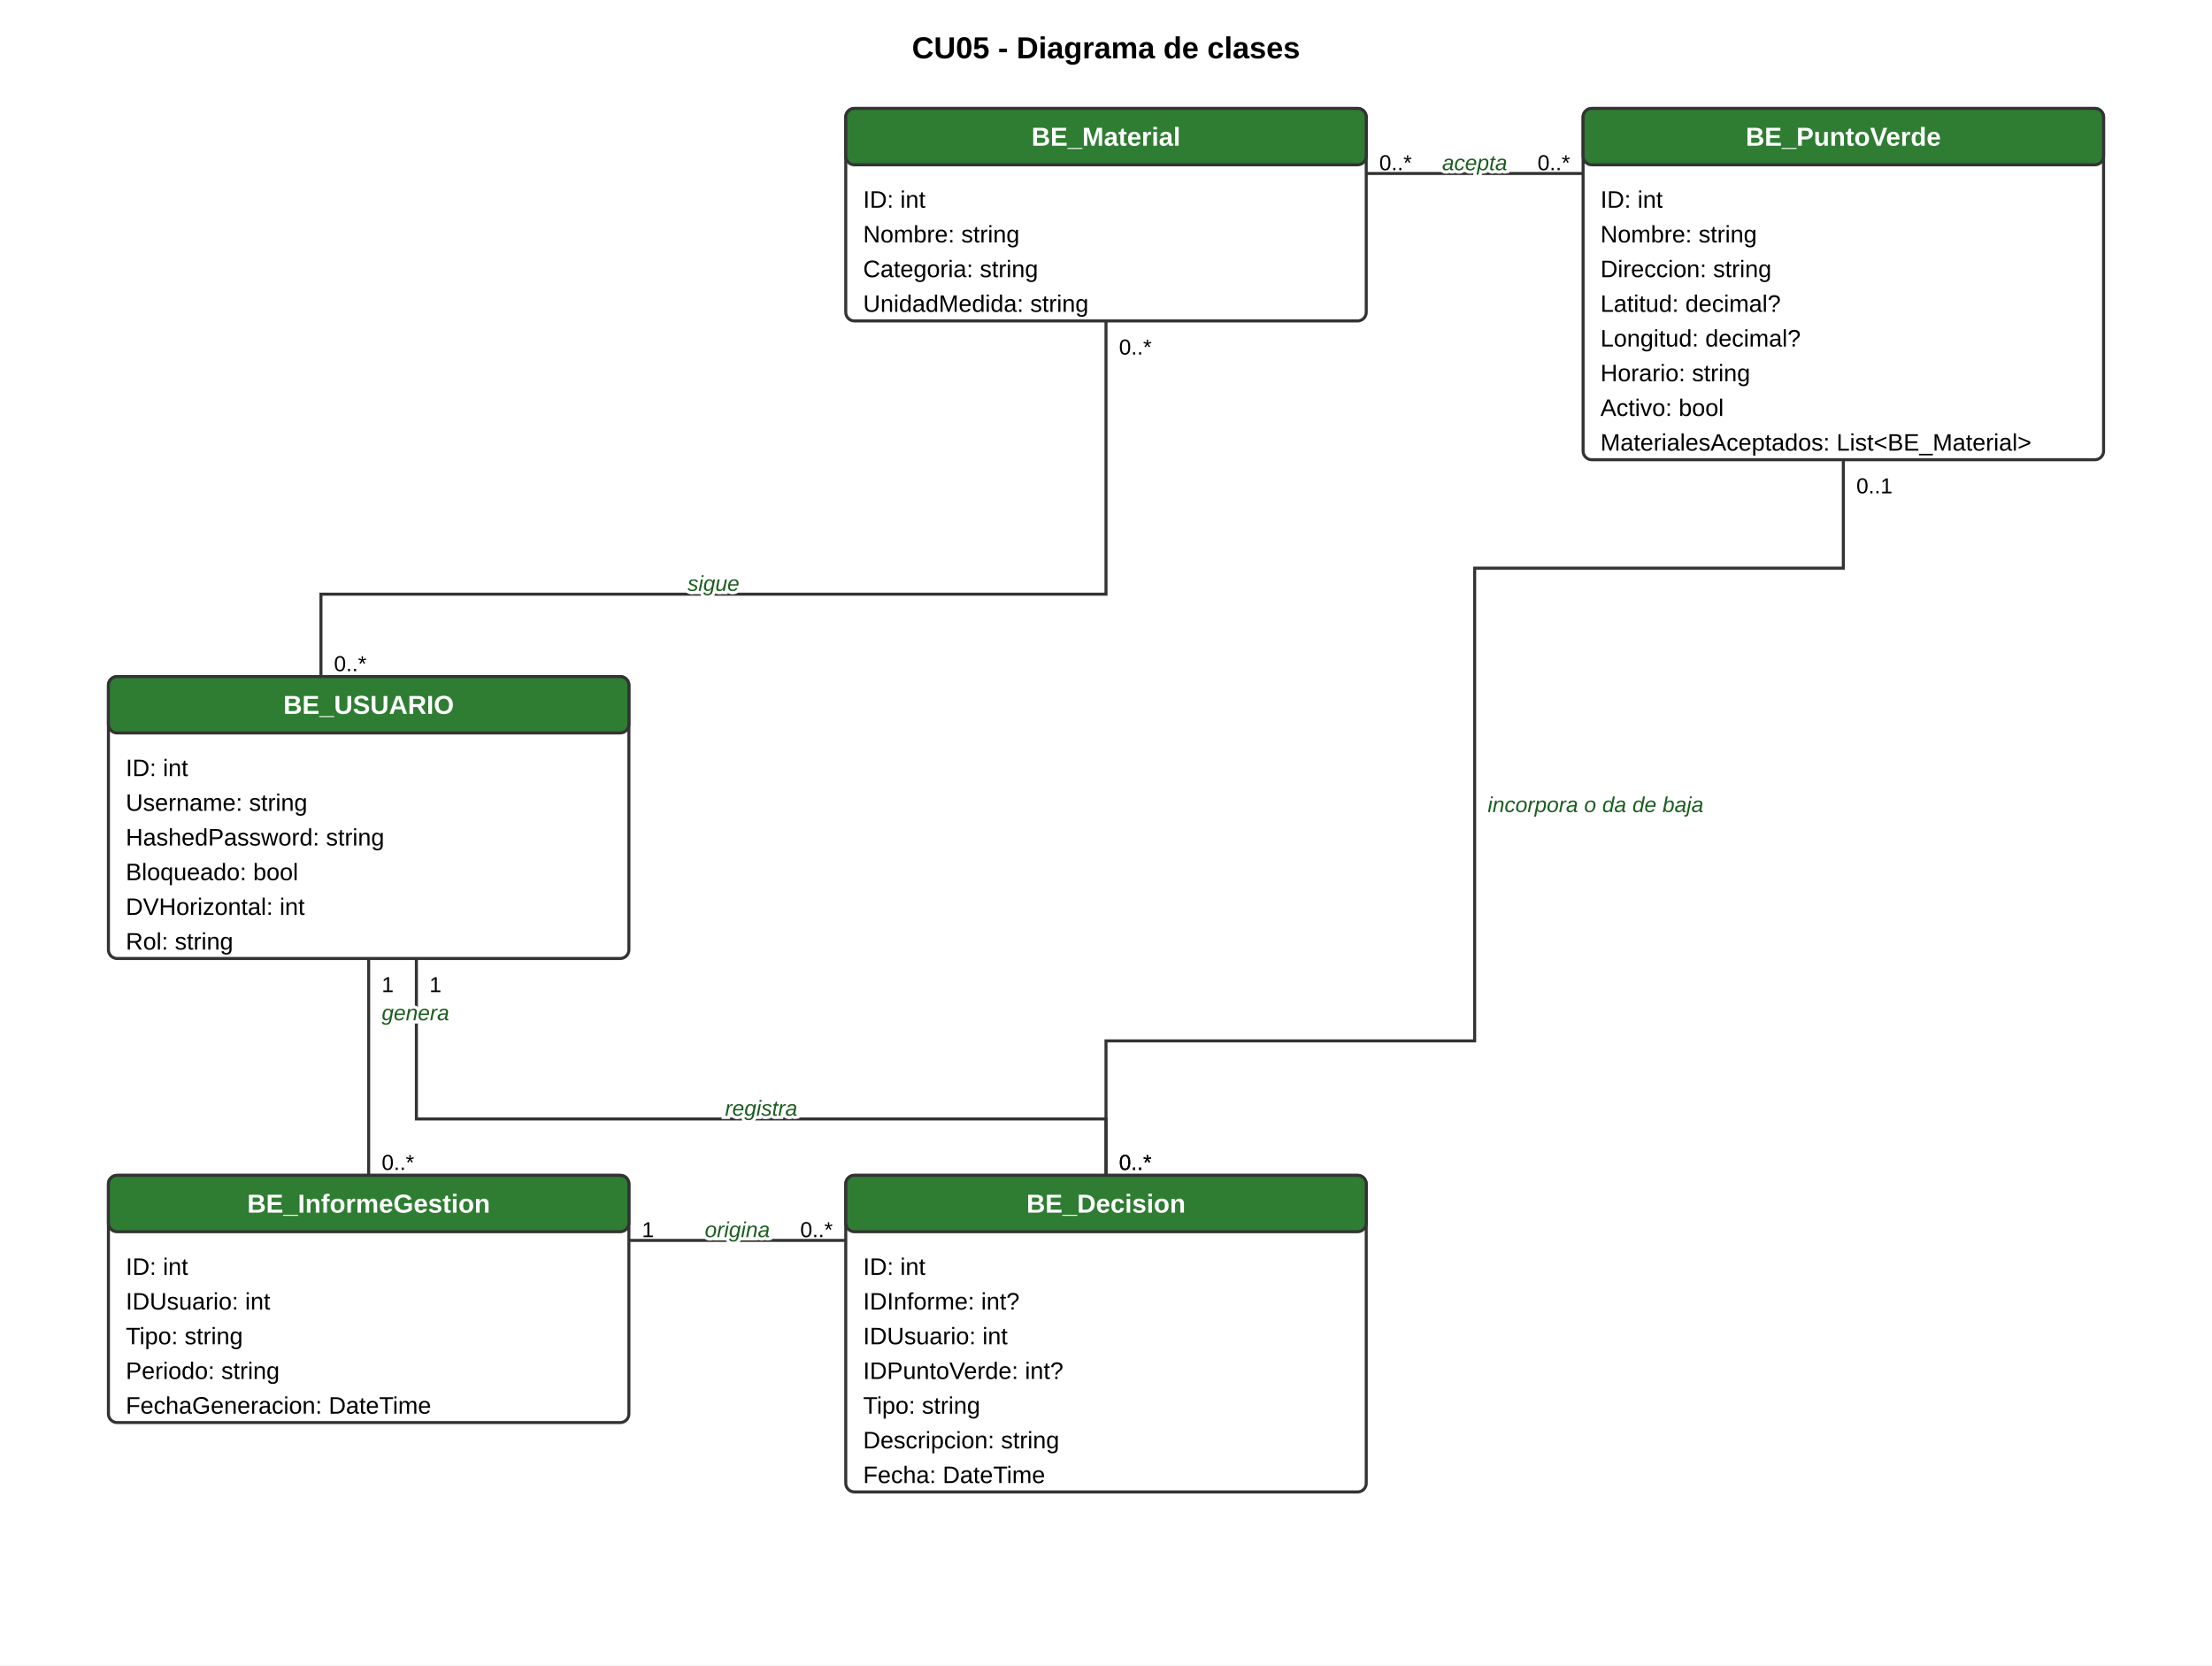
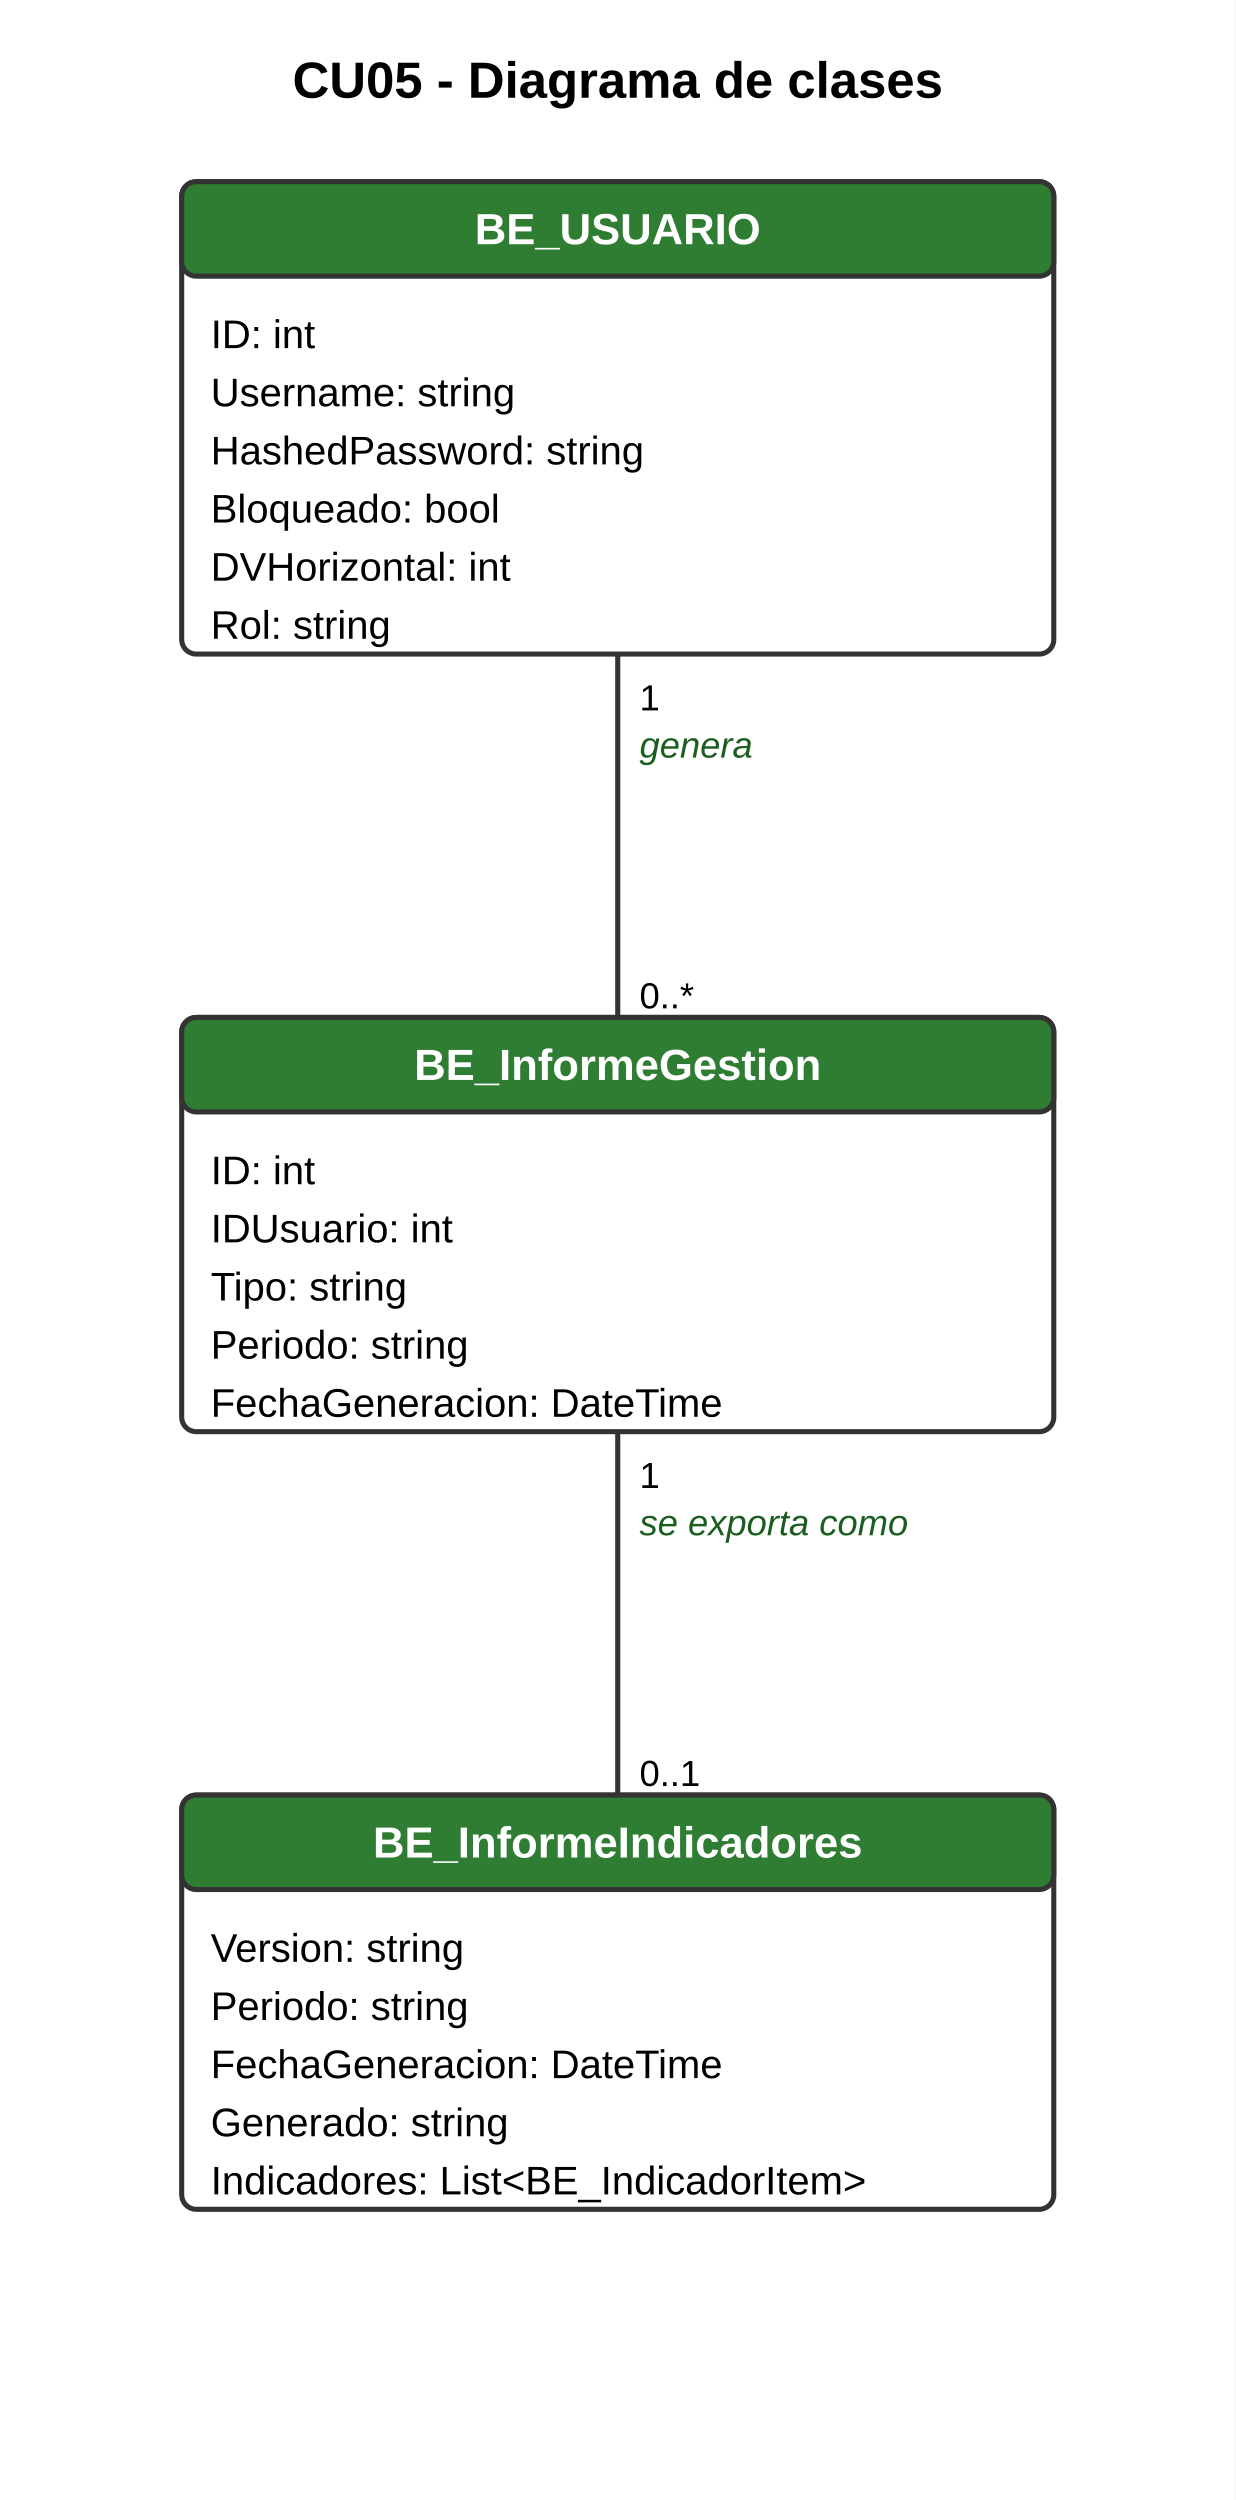
- <svg xmlns="http://www.w3.org/2000/svg" width="1020" height="768" viewBox="0 0 1020 768">
+ <svg xmlns="http://www.w3.org/2000/svg" width="340" height="688" viewBox="0 0 340 688">
  <defs>
    <marker id="ah" markerWidth="10" markerHeight="8" refX="9" refY="4" orient="auto">
      <path d="M0,0 L10,4 L0,8 z" fill="#333333" />
    </marker>
  </defs>
-   <rect width="1020" height="768" fill="#ffffff" />
-   <text x="510.0" y="26.9" text-anchor="middle" font-size="14" font-weight="bold" fill="#000000" font-family="Arial, Helvetica, sans-serif">CU05 - Diagrama de clases</text>
-   <polyline points="730.0,80.0 630.0,80.0" fill="none" stroke="#333333" stroke-width="1.4" />
-   <polyline points="170.0,442.0 170.0,492.0 170.0,492.0 170.0,542.0" fill="none" stroke="#333333" stroke-width="1.4" />
-   <polyline points="290.0,572.0 390.0,572.0" fill="none" stroke="#333333" stroke-width="1.4" />
-   <polyline points="510.0,542.0 510.0,480.0 680.0,480.0 680.0,262.0 850.0,262.0 850.0,212.0" fill="none" stroke="#333333" stroke-width="1.4" />
-   <polyline points="192.0,442.0 192.0,516.0 510.0,516.0 510.0,542.0" fill="none" stroke="#333333" stroke-width="1.4" />
-   <polyline points="148.0,312.0 148.0,274.0 510.0,274.0 510.0,148.0" fill="none" stroke="#333333" stroke-width="1.4" />
-   <rect x="50.0" y="312.0" width="240.0" height="130.0" rx="4" fill="#ffffff" stroke="#333333" stroke-width="1.4" />
-   <rect x="50.0" y="312.0" width="240.0" height="26.0" rx="4" fill="#2e7d32" stroke="#333333" stroke-width="1.4" />
-   <text x="170.0" y="329.2" text-anchor="middle" font-size="12" font-weight="bold" fill="#ffffff" font-family="Arial, Helvetica, sans-serif">BE_USUARIO</text>
-   <text x="58.0" y="357.9" text-anchor="start" font-size="11" font-weight="normal" fill="#000000" font-family="Arial, Helvetica, sans-serif">ID: int</text>
-   <text x="58.0" y="373.9" text-anchor="start" font-size="11" font-weight="normal" fill="#000000" font-family="Arial, Helvetica, sans-serif">Username: string</text>
-   <text x="58.0" y="389.9" text-anchor="start" font-size="11" font-weight="normal" fill="#000000" font-family="Arial, Helvetica, sans-serif">HashedPassword: string</text>
-   <text x="58.0" y="405.9" text-anchor="start" font-size="11" font-weight="normal" fill="#000000" font-family="Arial, Helvetica, sans-serif">Bloqueado: bool</text>
-   <text x="58.0" y="421.9" text-anchor="start" font-size="11" font-weight="normal" fill="#000000" font-family="Arial, Helvetica, sans-serif">DVHorizontal: int</text>
-   <text x="58.0" y="437.9" text-anchor="start" font-size="11" font-weight="normal" fill="#000000" font-family="Arial, Helvetica, sans-serif">Rol: string</text>
-   <rect x="730.0" y="50.0" width="240.0" height="162.0" rx="4" fill="#ffffff" stroke="#333333" stroke-width="1.4" />
-   <rect x="730.0" y="50.0" width="240.0" height="26.0" rx="4" fill="#2e7d32" stroke="#333333" stroke-width="1.4" />
-   <text x="850.0" y="67.2" text-anchor="middle" font-size="12" font-weight="bold" fill="#ffffff" font-family="Arial, Helvetica, sans-serif">BE_PuntoVerde</text>
-   <text x="738.0" y="95.8" text-anchor="start" font-size="11" font-weight="normal" fill="#000000" font-family="Arial, Helvetica, sans-serif">ID: int</text>
-   <text x="738.0" y="111.8" text-anchor="start" font-size="11" font-weight="normal" fill="#000000" font-family="Arial, Helvetica, sans-serif">Nombre: string</text>
-   <text x="738.0" y="127.8" text-anchor="start" font-size="11" font-weight="normal" fill="#000000" font-family="Arial, Helvetica, sans-serif">Direccion: string</text>
-   <text x="738.0" y="143.8" text-anchor="start" font-size="11" font-weight="normal" fill="#000000" font-family="Arial, Helvetica, sans-serif">Latitud: decimal?</text>
-   <text x="738.0" y="159.8" text-anchor="start" font-size="11" font-weight="normal" fill="#000000" font-family="Arial, Helvetica, sans-serif">Longitud: decimal?</text>
-   <text x="738.0" y="175.8" text-anchor="start" font-size="11" font-weight="normal" fill="#000000" font-family="Arial, Helvetica, sans-serif">Horario: string</text>
-   <text x="738.0" y="191.8" text-anchor="start" font-size="11" font-weight="normal" fill="#000000" font-family="Arial, Helvetica, sans-serif">Activo: bool</text>
-   <text x="738.0" y="207.8" text-anchor="start" font-size="11" font-weight="normal" fill="#000000" font-family="Arial, Helvetica, sans-serif">MaterialesAceptados: List&lt;BE_Material&gt;</text>
-   <rect x="390.0" y="50.0" width="240.0" height="98.0" rx="4" fill="#ffffff" stroke="#333333" stroke-width="1.4" />
-   <rect x="390.0" y="50.0" width="240.0" height="26.0" rx="4" fill="#2e7d32" stroke="#333333" stroke-width="1.4" />
-   <text x="510.0" y="67.2" text-anchor="middle" font-size="12" font-weight="bold" fill="#ffffff" font-family="Arial, Helvetica, sans-serif">BE_Material</text>
-   <text x="398.0" y="95.8" text-anchor="start" font-size="11" font-weight="normal" fill="#000000" font-family="Arial, Helvetica, sans-serif">ID: int</text>
-   <text x="398.0" y="111.8" text-anchor="start" font-size="11" font-weight="normal" fill="#000000" font-family="Arial, Helvetica, sans-serif">Nombre: string</text>
-   <text x="398.0" y="127.8" text-anchor="start" font-size="11" font-weight="normal" fill="#000000" font-family="Arial, Helvetica, sans-serif">Categoria: string</text>
-   <text x="398.0" y="143.8" text-anchor="start" font-size="11" font-weight="normal" fill="#000000" font-family="Arial, Helvetica, sans-serif">UnidadMedida: string</text>
-   <rect x="390.0" y="542.0" width="240.0" height="146.0" rx="4" fill="#ffffff" stroke="#333333" stroke-width="1.4" />
-   <rect x="390.0" y="542.0" width="240.0" height="26.0" rx="4" fill="#2e7d32" stroke="#333333" stroke-width="1.4" />
-   <text x="510.0" y="559.2" text-anchor="middle" font-size="12" font-weight="bold" fill="#ffffff" font-family="Arial, Helvetica, sans-serif">BE_Decision</text>
-   <text x="398.0" y="587.9" text-anchor="start" font-size="11" font-weight="normal" fill="#000000" font-family="Arial, Helvetica, sans-serif">ID: int</text>
-   <text x="398.0" y="603.9" text-anchor="start" font-size="11" font-weight="normal" fill="#000000" font-family="Arial, Helvetica, sans-serif">IDInforme: int?</text>
-   <text x="398.0" y="619.9" text-anchor="start" font-size="11" font-weight="normal" fill="#000000" font-family="Arial, Helvetica, sans-serif">IDUsuario: int</text>
-   <text x="398.0" y="635.9" text-anchor="start" font-size="11" font-weight="normal" fill="#000000" font-family="Arial, Helvetica, sans-serif">IDPuntoVerde: int?</text>
-   <text x="398.0" y="651.9" text-anchor="start" font-size="11" font-weight="normal" fill="#000000" font-family="Arial, Helvetica, sans-serif">Tipo: string</text>
-   <text x="398.0" y="667.9" text-anchor="start" font-size="11" font-weight="normal" fill="#000000" font-family="Arial, Helvetica, sans-serif">Descripcion: string</text>
-   <text x="398.0" y="683.9" text-anchor="start" font-size="11" font-weight="normal" fill="#000000" font-family="Arial, Helvetica, sans-serif">Fecha: DateTime</text>
-   <rect x="50.0" y="542.0" width="240.0" height="114.0" rx="4" fill="#ffffff" stroke="#333333" stroke-width="1.4" />
-   <rect x="50.0" y="542.0" width="240.0" height="26.0" rx="4" fill="#2e7d32" stroke="#333333" stroke-width="1.4" />
-   <text x="170.0" y="559.2" text-anchor="middle" font-size="12" font-weight="bold" fill="#ffffff" font-family="Arial, Helvetica, sans-serif">BE_InformeGestion</text>
-   <text x="58.0" y="587.9" text-anchor="start" font-size="11" font-weight="normal" fill="#000000" font-family="Arial, Helvetica, sans-serif">ID: int</text>
-   <text x="58.0" y="603.9" text-anchor="start" font-size="11" font-weight="normal" fill="#000000" font-family="Arial, Helvetica, sans-serif">IDUsuario: int</text>
-   <text x="58.0" y="619.9" text-anchor="start" font-size="11" font-weight="normal" fill="#000000" font-family="Arial, Helvetica, sans-serif">Tipo: string</text>
-   <text x="58.0" y="635.9" text-anchor="start" font-size="11" font-weight="normal" fill="#000000" font-family="Arial, Helvetica, sans-serif">Periodo: string</text>
-   <text x="58.0" y="651.9" text-anchor="start" font-size="11" font-weight="normal" fill="#000000" font-family="Arial, Helvetica, sans-serif">FechaGeneracion: DateTime</text>
-   <text x="724.0" y="78.5" text-anchor="end" font-size="10" font-weight="normal" fill="#000000" font-family="Arial, Helvetica, sans-serif">0..*</text>
-   <text x="636.0" y="78.5" text-anchor="start" font-size="10" font-weight="normal" fill="#000000" font-family="Arial, Helvetica, sans-serif">0..*</text>
-   <text x="680.0" y="78.5" text-anchor="middle" font-size="10" font-weight="normal" fill="#1b5e20" font-family="Arial, Helvetica, sans-serif" font-style="italic" paint-order="stroke" stroke="#ffffff" stroke-width="3">acepta</text>
-   <text x="176.0" y="457.5" text-anchor="start" font-size="10" font-weight="normal" fill="#000000" font-family="Arial, Helvetica, sans-serif">1</text>
-   <text x="176.0" y="539.5" text-anchor="start" font-size="10" font-weight="normal" fill="#000000" font-family="Arial, Helvetica, sans-serif">0..*</text>
-   <text x="176.0" y="470.5" text-anchor="start" font-size="10" font-weight="normal" fill="#1b5e20" font-family="Arial, Helvetica, sans-serif" font-style="italic" paint-order="stroke" stroke="#ffffff" stroke-width="3">genera</text>
-   <text x="296.0" y="570.5" text-anchor="start" font-size="10" font-weight="normal" fill="#000000" font-family="Arial, Helvetica, sans-serif">1</text>
-   <text x="384.0" y="570.5" text-anchor="end" font-size="10" font-weight="normal" fill="#000000" font-family="Arial, Helvetica, sans-serif">0..*</text>
-   <text x="340.0" y="570.5" text-anchor="middle" font-size="10" font-weight="normal" fill="#1b5e20" font-family="Arial, Helvetica, sans-serif" font-style="italic" paint-order="stroke" stroke="#ffffff" stroke-width="3">origina</text>
-   <text x="516.0" y="539.5" text-anchor="start" font-size="10" font-weight="normal" fill="#000000" font-family="Arial, Helvetica, sans-serif">0..*</text>
-   <text x="856.0" y="227.5" text-anchor="start" font-size="10" font-weight="normal" fill="#000000" font-family="Arial, Helvetica, sans-serif">0..1</text>
-   <text x="686.0" y="374.5" text-anchor="start" font-size="10" font-weight="normal" fill="#1b5e20" font-family="Arial, Helvetica, sans-serif" font-style="italic" paint-order="stroke" stroke="#ffffff" stroke-width="3">incorpora o da de baja</text>
-   <text x="198.0" y="457.5" text-anchor="start" font-size="10" font-weight="normal" fill="#000000" font-family="Arial, Helvetica, sans-serif">1</text>
-   <text x="516.0" y="539.5" text-anchor="start" font-size="10" font-weight="normal" fill="#000000" font-family="Arial, Helvetica, sans-serif">0..*</text>
-   <text x="351.0" y="514.5" text-anchor="middle" font-size="10" font-weight="normal" fill="#1b5e20" font-family="Arial, Helvetica, sans-serif" font-style="italic" paint-order="stroke" stroke="#ffffff" stroke-width="3">registra</text>
-   <text x="154.0" y="309.5" text-anchor="start" font-size="10" font-weight="normal" fill="#000000" font-family="Arial, Helvetica, sans-serif">0..*</text>
-   <text x="516.0" y="163.5" text-anchor="start" font-size="10" font-weight="normal" fill="#000000" font-family="Arial, Helvetica, sans-serif">0..*</text>
-   <text x="329.0" y="272.5" text-anchor="middle" font-size="10" font-weight="normal" fill="#1b5e20" font-family="Arial, Helvetica, sans-serif" font-style="italic" paint-order="stroke" stroke="#ffffff" stroke-width="3">sigue</text>
+   <rect width="340" height="688" fill="#ffffff" />
+   <text x="170.0" y="26.9" text-anchor="middle" font-size="14" font-weight="bold" fill="#000000" font-family="Arial, Helvetica, sans-serif">CU05 - Diagrama de clases</text>
+   <polyline points="170.0,180.0 170.0,230.0 170.0,230.0 170.0,280.0" fill="none" stroke="#333333" stroke-width="1.4" />
+   <polyline points="170.0,394.0 170.0,444.0 170.0,444.0 170.0,494.0" fill="none" stroke="#333333" stroke-width="1.4" />
+   <rect x="50.0" y="50.0" width="240.0" height="130.0" rx="4" fill="#ffffff" stroke="#333333" stroke-width="1.4" />
+   <rect x="50.0" y="50.0" width="240.0" height="26.0" rx="4" fill="#2e7d32" stroke="#333333" stroke-width="1.4" />
+   <text x="170.0" y="67.2" text-anchor="middle" font-size="12" font-weight="bold" fill="#ffffff" font-family="Arial, Helvetica, sans-serif">BE_USUARIO</text>
+   <text x="58.0" y="95.8" text-anchor="start" font-size="11" font-weight="normal" fill="#000000" font-family="Arial, Helvetica, sans-serif">ID: int</text>
+   <text x="58.0" y="111.8" text-anchor="start" font-size="11" font-weight="normal" fill="#000000" font-family="Arial, Helvetica, sans-serif">Username: string</text>
+   <text x="58.0" y="127.8" text-anchor="start" font-size="11" font-weight="normal" fill="#000000" font-family="Arial, Helvetica, sans-serif">HashedPassword: string</text>
+   <text x="58.0" y="143.8" text-anchor="start" font-size="11" font-weight="normal" fill="#000000" font-family="Arial, Helvetica, sans-serif">Bloqueado: bool</text>
+   <text x="58.0" y="159.8" text-anchor="start" font-size="11" font-weight="normal" fill="#000000" font-family="Arial, Helvetica, sans-serif">DVHorizontal: int</text>
+   <text x="58.0" y="175.8" text-anchor="start" font-size="11" font-weight="normal" fill="#000000" font-family="Arial, Helvetica, sans-serif">Rol: string</text>
+   <rect x="50.0" y="280.0" width="240.0" height="114.0" rx="4" fill="#ffffff" stroke="#333333" stroke-width="1.4" />
+   <rect x="50.0" y="280.0" width="240.0" height="26.0" rx="4" fill="#2e7d32" stroke="#333333" stroke-width="1.4" />
+   <text x="170.0" y="297.2" text-anchor="middle" font-size="12" font-weight="bold" fill="#ffffff" font-family="Arial, Helvetica, sans-serif">BE_InformeGestion</text>
+   <text x="58.0" y="325.9" text-anchor="start" font-size="11" font-weight="normal" fill="#000000" font-family="Arial, Helvetica, sans-serif">ID: int</text>
+   <text x="58.0" y="341.9" text-anchor="start" font-size="11" font-weight="normal" fill="#000000" font-family="Arial, Helvetica, sans-serif">IDUsuario: int</text>
+   <text x="58.0" y="357.9" text-anchor="start" font-size="11" font-weight="normal" fill="#000000" font-family="Arial, Helvetica, sans-serif">Tipo: string</text>
+   <text x="58.0" y="373.9" text-anchor="start" font-size="11" font-weight="normal" fill="#000000" font-family="Arial, Helvetica, sans-serif">Periodo: string</text>
+   <text x="58.0" y="389.9" text-anchor="start" font-size="11" font-weight="normal" fill="#000000" font-family="Arial, Helvetica, sans-serif">FechaGeneracion: DateTime</text>
+   <rect x="50.0" y="494.0" width="240.0" height="114.0" rx="4" fill="#ffffff" stroke="#333333" stroke-width="1.4" />
+   <rect x="50.0" y="494.0" width="240.0" height="26.0" rx="4" fill="#2e7d32" stroke="#333333" stroke-width="1.4" />
+   <text x="170.0" y="511.2" text-anchor="middle" font-size="12" font-weight="bold" fill="#ffffff" font-family="Arial, Helvetica, sans-serif">BE_InformeIndicadores</text>
+   <text x="58.0" y="539.9" text-anchor="start" font-size="11" font-weight="normal" fill="#000000" font-family="Arial, Helvetica, sans-serif">Version: string</text>
+   <text x="58.0" y="555.9" text-anchor="start" font-size="11" font-weight="normal" fill="#000000" font-family="Arial, Helvetica, sans-serif">Periodo: string</text>
+   <text x="58.0" y="571.9" text-anchor="start" font-size="11" font-weight="normal" fill="#000000" font-family="Arial, Helvetica, sans-serif">FechaGeneracion: DateTime</text>
+   <text x="58.0" y="587.9" text-anchor="start" font-size="11" font-weight="normal" fill="#000000" font-family="Arial, Helvetica, sans-serif">Generado: string</text>
+   <text x="58.0" y="603.9" text-anchor="start" font-size="11" font-weight="normal" fill="#000000" font-family="Arial, Helvetica, sans-serif">Indicadores: List&lt;BE_IndicadorItem&gt;</text>
+   <text x="176.0" y="195.5" text-anchor="start" font-size="10" font-weight="normal" fill="#000000" font-family="Arial, Helvetica, sans-serif">1</text>
+   <text x="176.0" y="277.5" text-anchor="start" font-size="10" font-weight="normal" fill="#000000" font-family="Arial, Helvetica, sans-serif">0..*</text>
+   <text x="176.0" y="208.5" text-anchor="start" font-size="10" font-weight="normal" fill="#1b5e20" font-family="Arial, Helvetica, sans-serif" font-style="italic" paint-order="stroke" stroke="#ffffff" stroke-width="3">genera</text>
+   <text x="176.0" y="409.5" text-anchor="start" font-size="10" font-weight="normal" fill="#000000" font-family="Arial, Helvetica, sans-serif">1</text>
+   <text x="176.0" y="491.5" text-anchor="start" font-size="10" font-weight="normal" fill="#000000" font-family="Arial, Helvetica, sans-serif">0..1</text>
+   <text x="176.0" y="422.5" text-anchor="start" font-size="10" font-weight="normal" fill="#1b5e20" font-family="Arial, Helvetica, sans-serif" font-style="italic" paint-order="stroke" stroke="#ffffff" stroke-width="3">se exporta como</text>
</svg>
